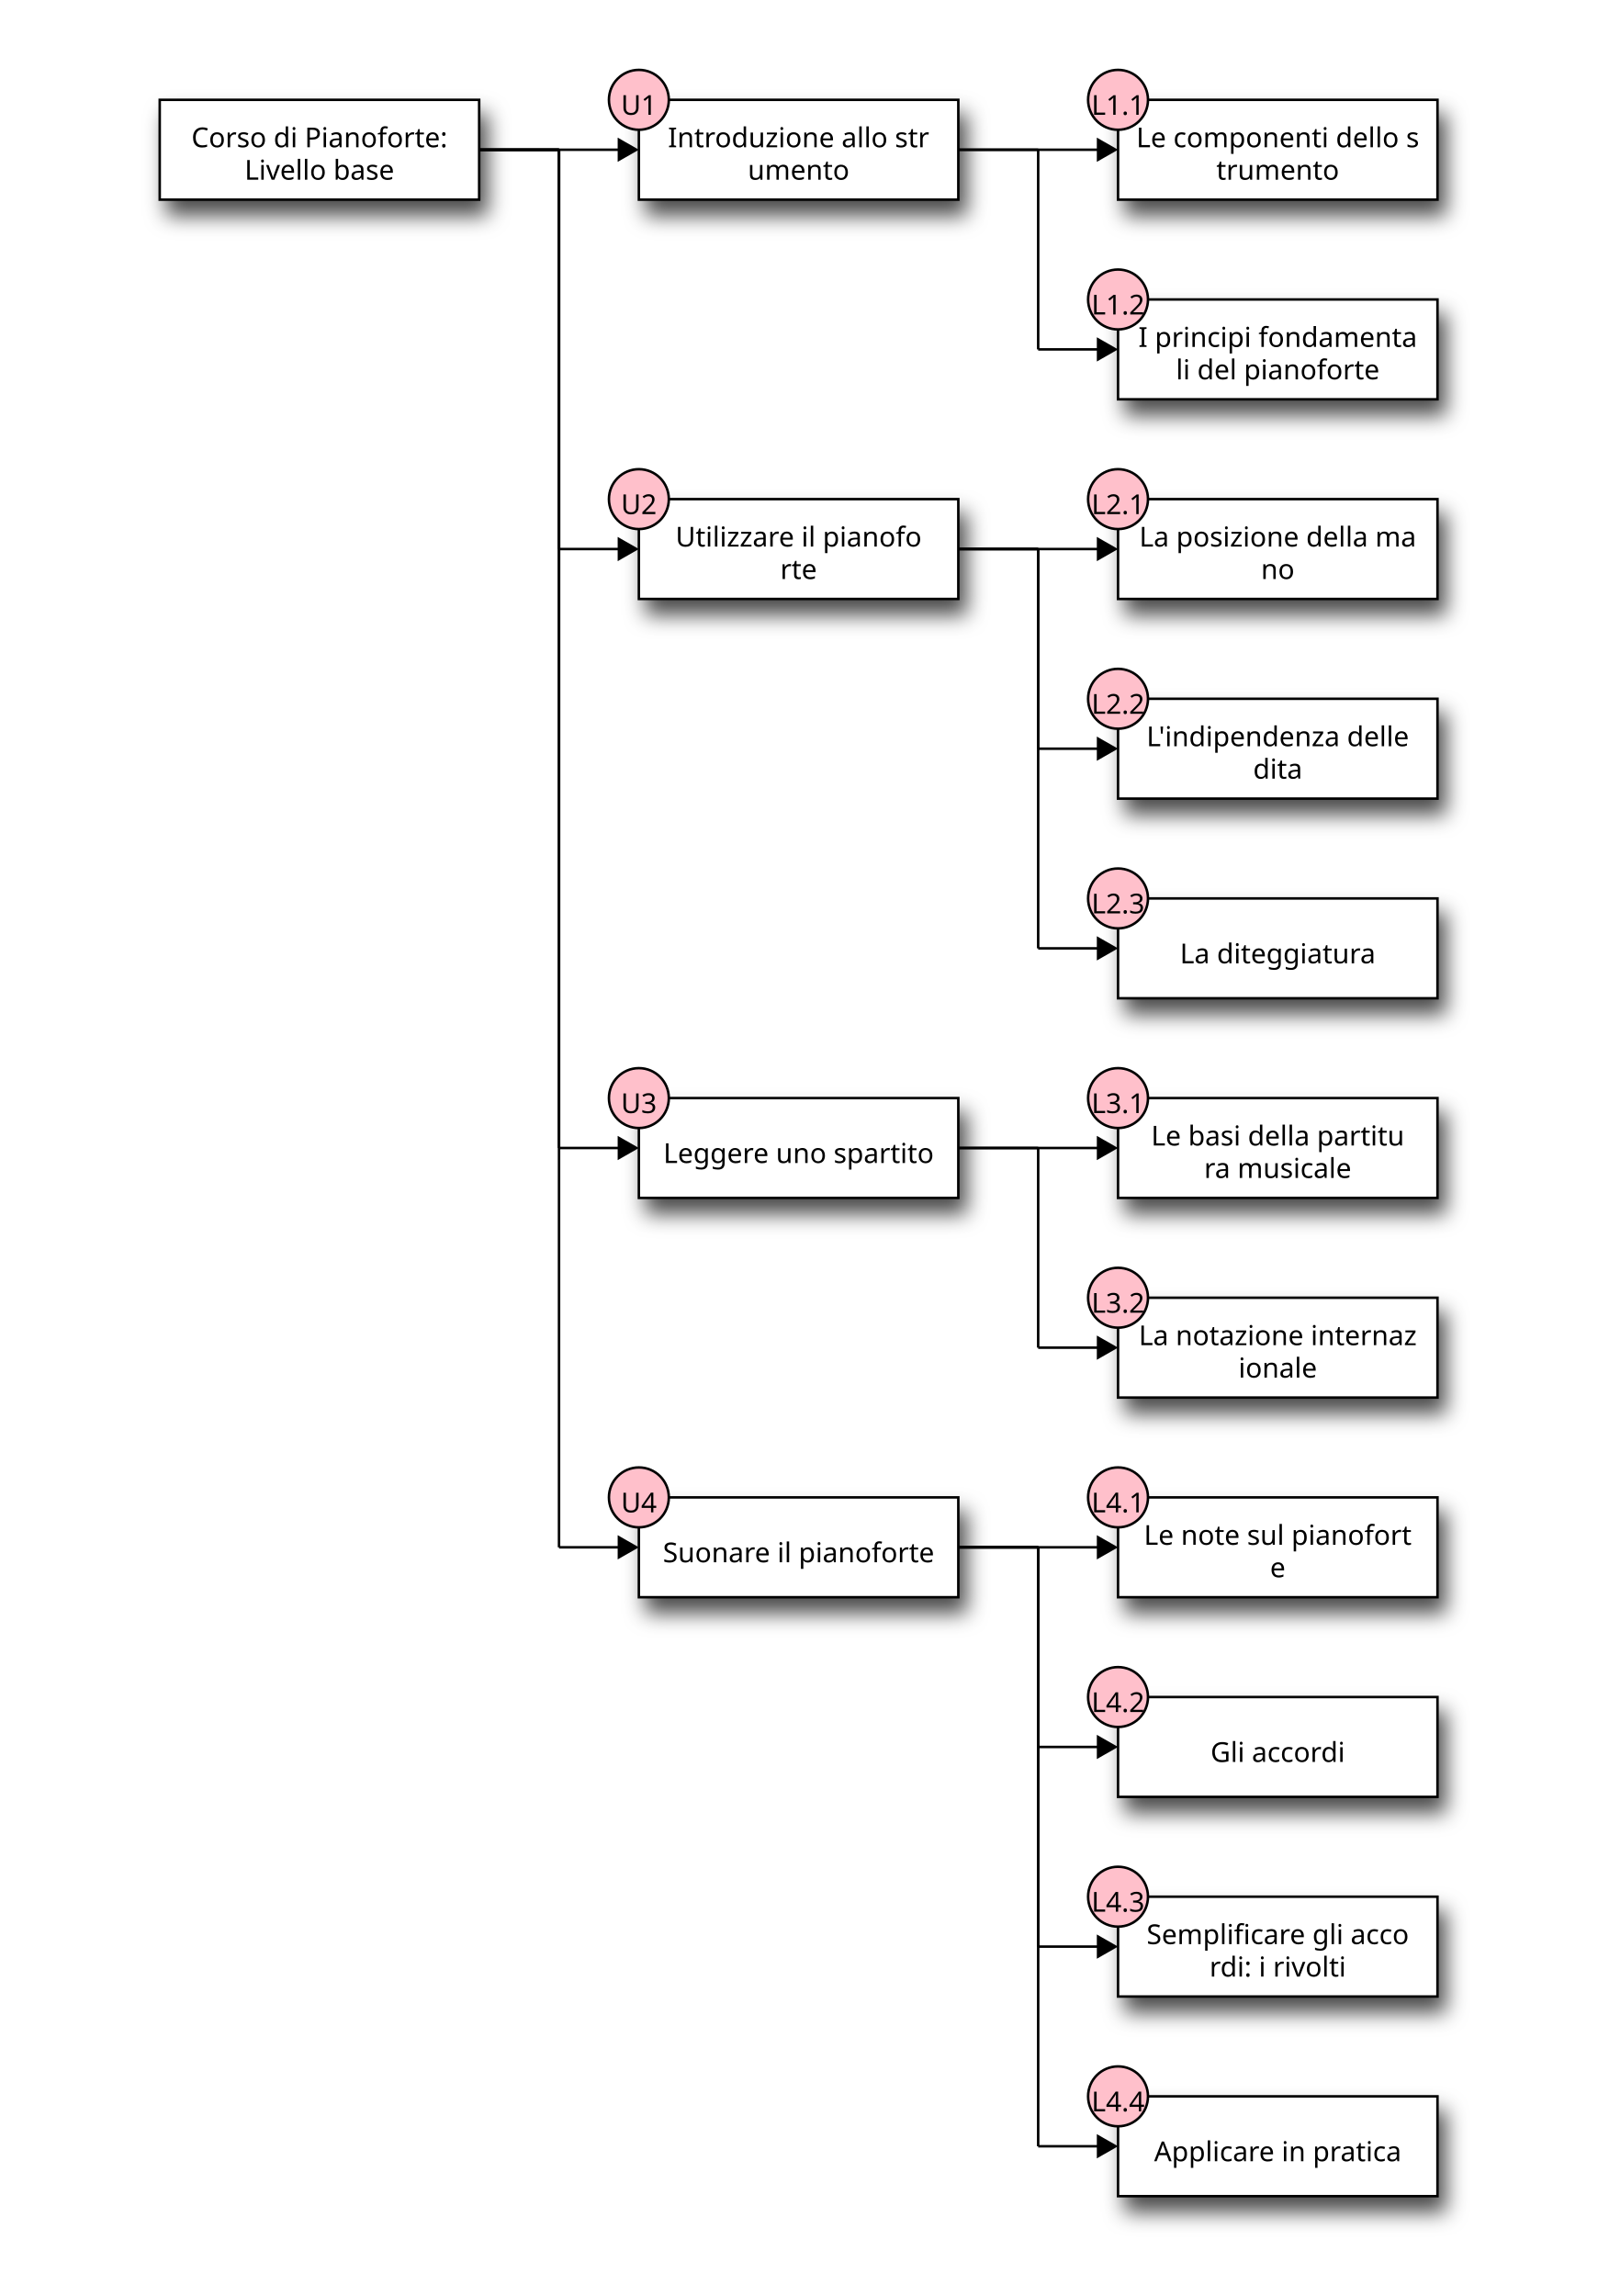
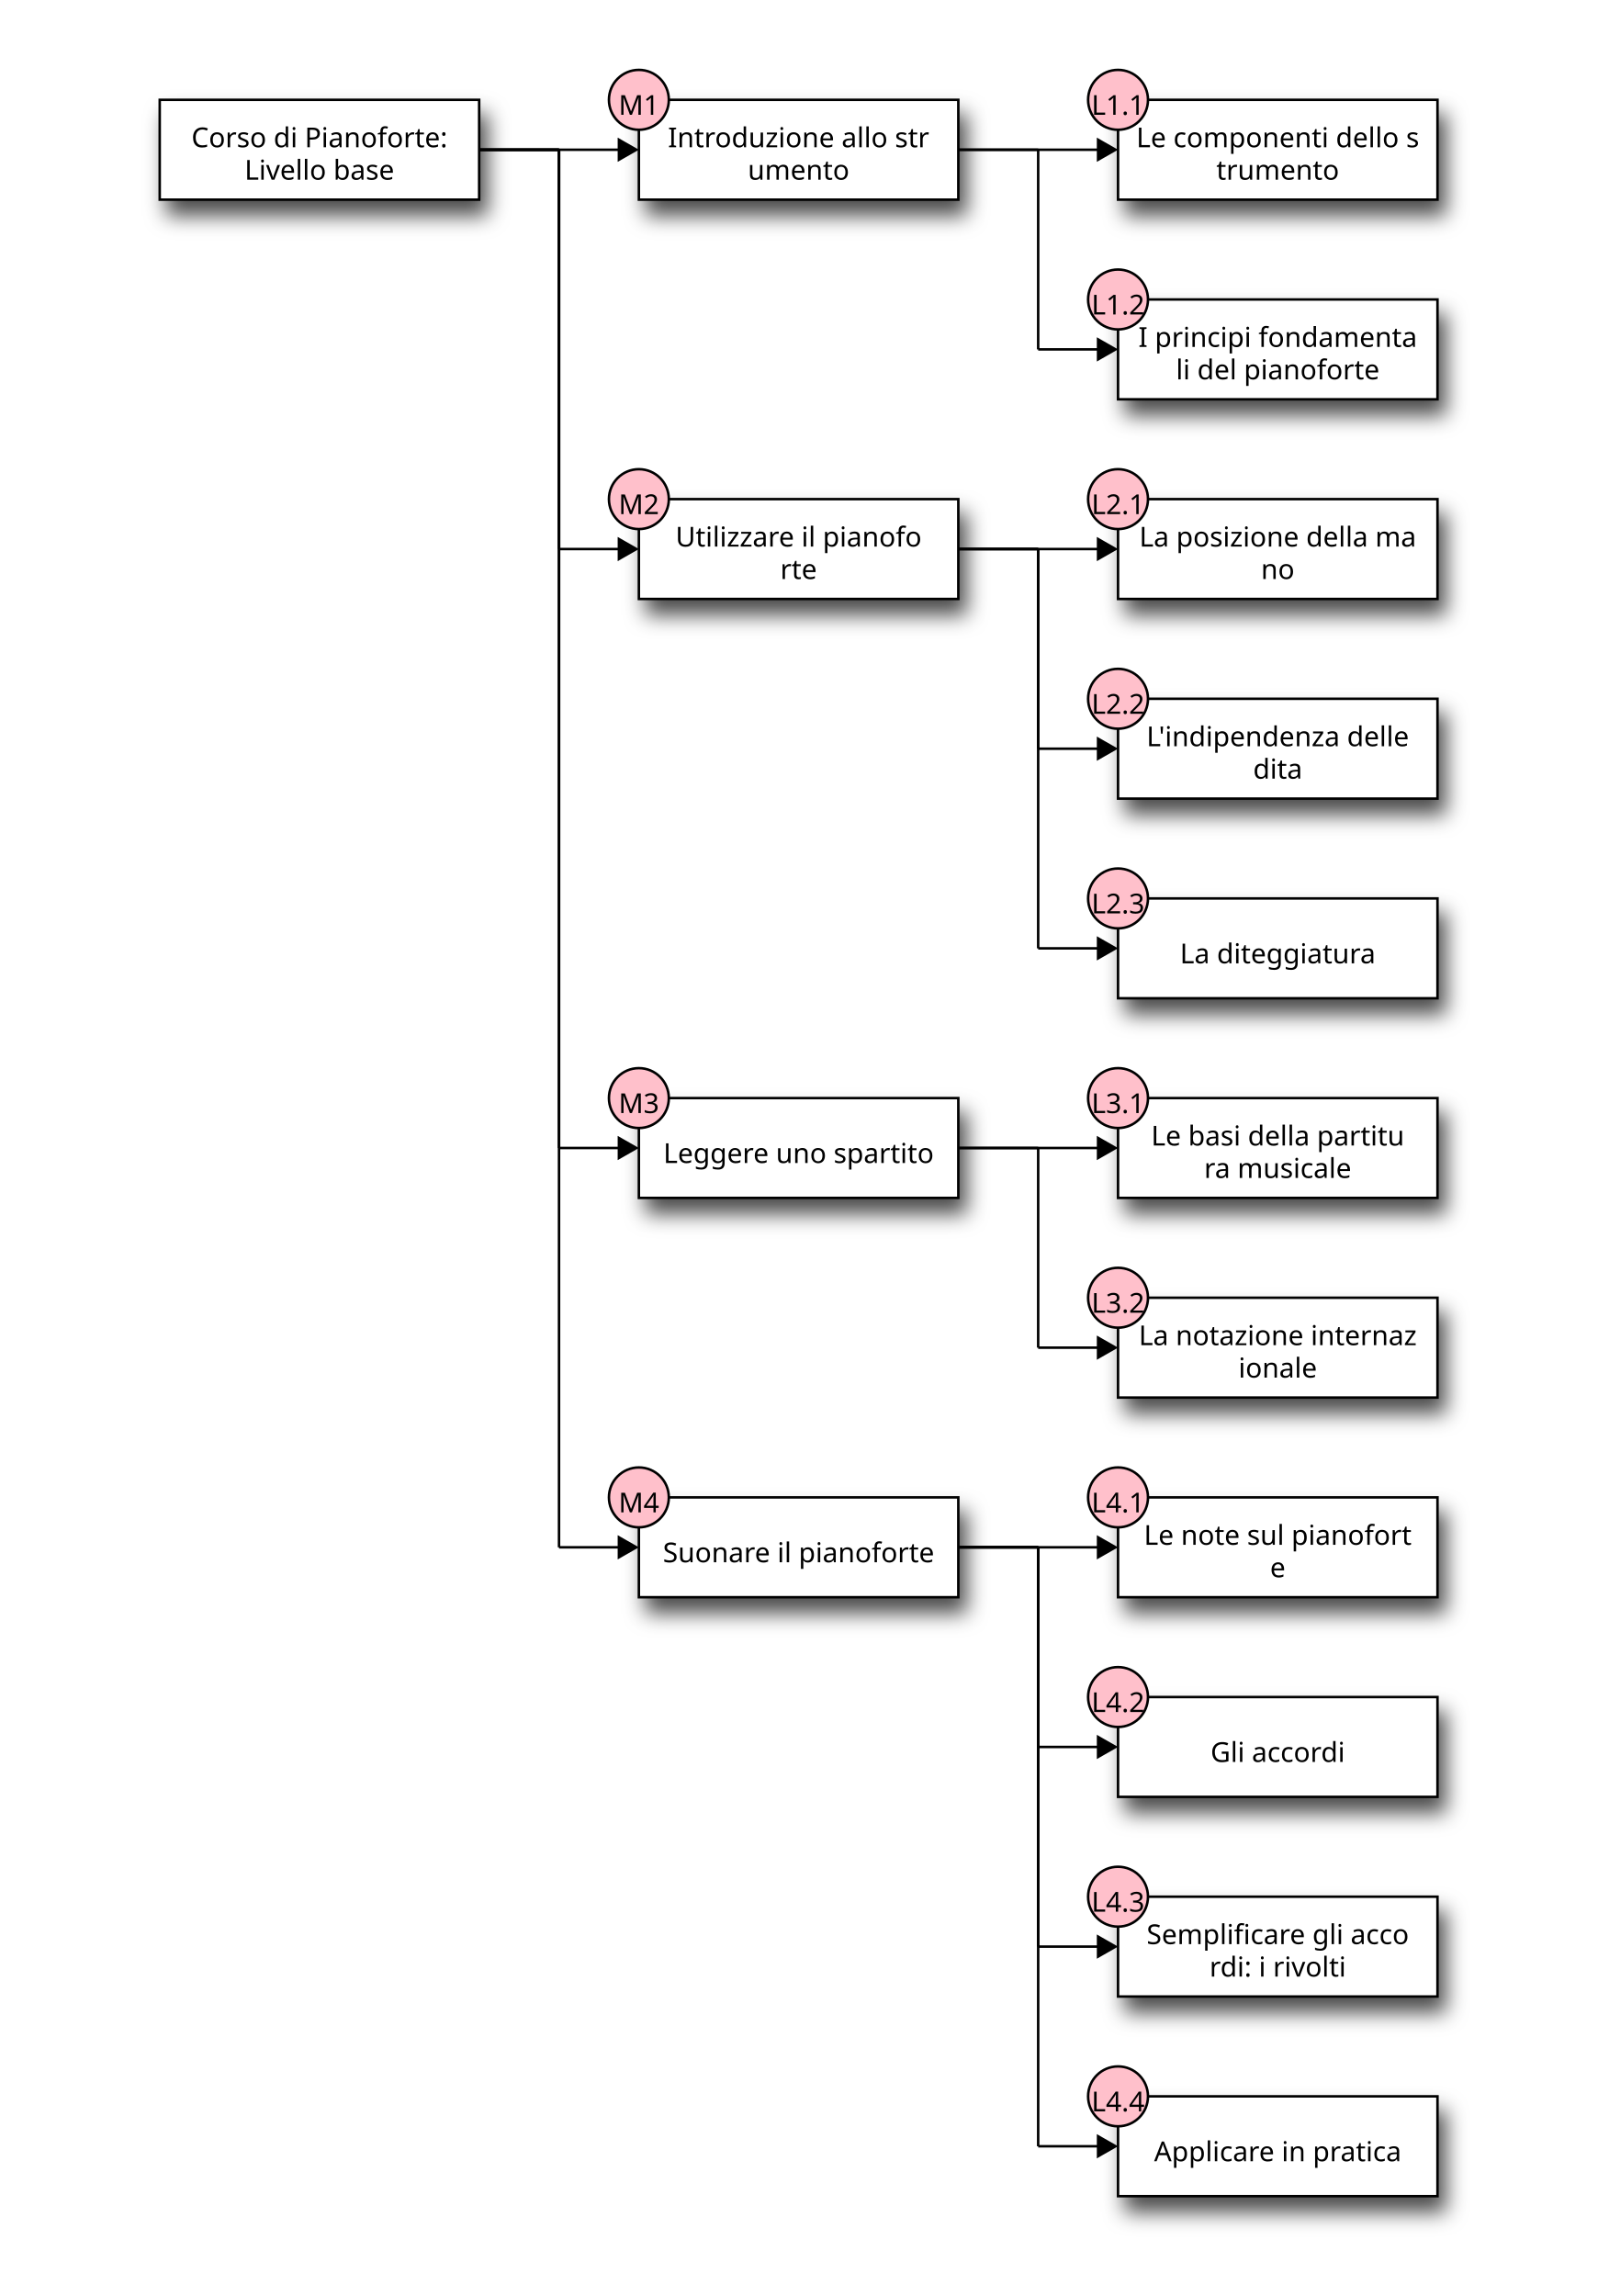
<svg xmlns="http://www.w3.org/2000/svg" viewBox="0 0 640 920">
  <defs id="defs_block">
    <filter height="1.504" id="filter_blur" width="1.157" x="-0.079" y="-0.252">
      <feGaussianBlur id="feGaussianBlur3780" stdDeviation="4.2" />
    </filter>
  </defs>
  <rect fill="rgb(0,0,0)" height="40" stroke="rgb(0,0,0)" style="filter:url(#filter_blur);opacity:0.7;fill-opacity:1" width="128" x="67" y="46" />
  <rect fill="rgb(0,0,0)" height="40" stroke="rgb(0,0,0)" style="filter:url(#filter_blur);opacity:0.7;fill-opacity:1" width="128" x="259" y="46" />
  <rect fill="rgb(0,0,0)" height="40" stroke="rgb(0,0,0)" style="filter:url(#filter_blur);opacity:0.7;fill-opacity:1" width="128" x="259" y="206" />
  <rect fill="rgb(0,0,0)" height="40" stroke="rgb(0,0,0)" style="filter:url(#filter_blur);opacity:0.7;fill-opacity:1" width="128" x="259" y="446" />
  <rect fill="rgb(0,0,0)" height="40" stroke="rgb(0,0,0)" style="filter:url(#filter_blur);opacity:0.7;fill-opacity:1" width="128" x="259" y="606" />
  <rect fill="rgb(0,0,0)" height="40" stroke="rgb(0,0,0)" style="filter:url(#filter_blur);opacity:0.7;fill-opacity:1" width="128" x="451" y="46" />
  <rect fill="rgb(0,0,0)" height="40" stroke="rgb(0,0,0)" style="filter:url(#filter_blur);opacity:0.7;fill-opacity:1" width="128" x="451" y="126" />
  <rect fill="rgb(0,0,0)" height="40" stroke="rgb(0,0,0)" style="filter:url(#filter_blur);opacity:0.7;fill-opacity:1" width="128" x="451" y="206" />
  <rect fill="rgb(0,0,0)" height="40" stroke="rgb(0,0,0)" style="filter:url(#filter_blur);opacity:0.7;fill-opacity:1" width="128" x="451" y="286" />
  <rect fill="rgb(0,0,0)" height="40" stroke="rgb(0,0,0)" style="filter:url(#filter_blur);opacity:0.7;fill-opacity:1" width="128" x="451" y="366" />
  <rect fill="rgb(0,0,0)" height="40" stroke="rgb(0,0,0)" style="filter:url(#filter_blur);opacity:0.7;fill-opacity:1" width="128" x="451" y="446" />
  <rect fill="rgb(0,0,0)" height="40" stroke="rgb(0,0,0)" style="filter:url(#filter_blur);opacity:0.7;fill-opacity:1" width="128" x="451" y="526" />
  <rect fill="rgb(0,0,0)" height="40" stroke="rgb(0,0,0)" style="filter:url(#filter_blur);opacity:0.7;fill-opacity:1" width="128" x="451" y="606" />
  <rect fill="rgb(0,0,0)" height="40" stroke="rgb(0,0,0)" style="filter:url(#filter_blur);opacity:0.7;fill-opacity:1" width="128" x="451" y="686" />
  <rect fill="rgb(0,0,0)" height="40" stroke="rgb(0,0,0)" style="filter:url(#filter_blur);opacity:0.7;fill-opacity:1" width="128" x="451" y="766" />
  <rect fill="rgb(0,0,0)" height="40" stroke="rgb(0,0,0)" style="filter:url(#filter_blur);opacity:0.7;fill-opacity:1" width="128" x="451" y="846" />
  <rect fill="rgb(255,255,255)" height="40" stroke="rgb(0,0,0)" width="128" x="64" y="40" />
  <text fill="rgb(0,0,0)" font-family="sans-serif" font-size="11" font-style="normal" font-weight="normal" text-anchor="middle" textLength="120" x="128.0" y="59">Corso di Pianoforte:</text>
  <text fill="rgb(0,0,0)" font-family="sans-serif" font-size="11" font-style="normal" font-weight="normal" text-anchor="middle" textLength="72" x="128.0" y="72">Livello base</text>
  <rect fill="rgb(255,255,255)" height="40" stroke="rgb(0,0,0)" width="128" x="256" y="40" />
  <text fill="rgb(0,0,0)" font-family="sans-serif" font-size="11" font-style="normal" font-weight="normal" text-anchor="middle" textLength="126" x="320.0" y="59">Introduzione allo str</text>
  <text fill="rgb(0,0,0)" font-family="sans-serif" font-size="11" font-style="normal" font-weight="normal" text-anchor="middle" textLength="36" x="320.0" y="72">umento</text>
  <ellipse cx="256" cy="40" fill="pink" rx="12.0" ry="12.0" stroke="rgb(0,0,0)" />
-   <text fill="rgb(0,0,0)" font-family="sans-serif" font-size="11" font-style="normal" font-weight="normal" text-anchor="middle" textLength="12" x="256.0" y="46">U1</text>
+   <text fill="rgb(0,0,0)" font-family="sans-serif" font-size="11" font-style="normal" font-weight="normal" text-anchor="middle" textLength="12" x="256.0" y="46">M1</text>
  <rect fill="rgb(255,255,255)" height="40" stroke="rgb(0,0,0)" width="128" x="256" y="200" />
  <text fill="rgb(0,0,0)" font-family="sans-serif" font-size="11" font-style="normal" font-weight="normal" text-anchor="middle" textLength="126" x="320.0" y="219">Utilizzare il pianofo</text>
  <text fill="rgb(0,0,0)" font-family="sans-serif" font-size="11" font-style="normal" font-weight="normal" text-anchor="middle" textLength="18" x="320.0" y="232">rte</text>
  <ellipse cx="256" cy="200" fill="pink" rx="12.0" ry="12.0" stroke="rgb(0,0,0)" />
-   <text fill="rgb(0,0,0)" font-family="sans-serif" font-size="11" font-style="normal" font-weight="normal" text-anchor="middle" textLength="12" x="256.0" y="206">U2</text>
+   <text fill="rgb(0,0,0)" font-family="sans-serif" font-size="11" font-style="normal" font-weight="normal" text-anchor="middle" textLength="12" x="256.0" y="206">M2</text>
  <rect fill="rgb(255,255,255)" height="40" stroke="rgb(0,0,0)" width="128" x="256" y="440" />
  <text fill="rgb(0,0,0)" font-family="sans-serif" font-size="11" font-style="normal" font-weight="normal" text-anchor="middle" textLength="120" x="320.0" y="466">Leggere uno spartito</text>
  <ellipse cx="256" cy="440" fill="pink" rx="12.0" ry="12.0" stroke="rgb(0,0,0)" />
-   <text fill="rgb(0,0,0)" font-family="sans-serif" font-size="11" font-style="normal" font-weight="normal" text-anchor="middle" textLength="12" x="256.0" y="446">U3</text>
+   <text fill="rgb(0,0,0)" font-family="sans-serif" font-size="11" font-style="normal" font-weight="normal" text-anchor="middle" textLength="12" x="256.0" y="446">M3</text>
  <rect fill="rgb(255,255,255)" height="40" stroke="rgb(0,0,0)" width="128" x="256" y="600" />
  <text fill="rgb(0,0,0)" font-family="sans-serif" font-size="11" font-style="normal" font-weight="normal" text-anchor="middle" textLength="126" x="320.0" y="626">Suonare il pianoforte</text>
  <ellipse cx="256" cy="600" fill="pink" rx="12.0" ry="12.0" stroke="rgb(0,0,0)" />
-   <text fill="rgb(0,0,0)" font-family="sans-serif" font-size="11" font-style="normal" font-weight="normal" text-anchor="middle" textLength="12" x="256.0" y="606">U4</text>
+   <text fill="rgb(0,0,0)" font-family="sans-serif" font-size="11" font-style="normal" font-weight="normal" text-anchor="middle" textLength="12" x="256.0" y="606">M4</text>
  <rect fill="rgb(255,255,255)" height="40" stroke="rgb(0,0,0)" width="128" x="448" y="40" />
  <text fill="rgb(0,0,0)" font-family="sans-serif" font-size="11" font-style="normal" font-weight="normal" text-anchor="middle" textLength="126" x="512.0" y="59">Le componenti dello s</text>
  <text fill="rgb(0,0,0)" font-family="sans-serif" font-size="11" font-style="normal" font-weight="normal" text-anchor="middle" textLength="48" x="512.0" y="72">trumento</text>
  <ellipse cx="448" cy="40" fill="pink" rx="12.0" ry="12.0" stroke="rgb(0,0,0)" />
  <text fill="rgb(0,0,0)" font-family="sans-serif" font-size="11" font-style="normal" font-weight="normal" text-anchor="middle" textLength="24" x="448.0" y="46">L1.1</text>
  <rect fill="rgb(255,255,255)" height="40" stroke="rgb(0,0,0)" width="128" x="448" y="120" />
  <text fill="rgb(0,0,0)" font-family="sans-serif" font-size="11" font-style="normal" font-weight="normal" text-anchor="middle" textLength="126" x="512.0" y="139">I principi fondamenta</text>
  <text fill="rgb(0,0,0)" font-family="sans-serif" font-size="11" font-style="normal" font-weight="normal" text-anchor="middle" textLength="102" x="512.0" y="152">li del pianoforte</text>
  <ellipse cx="448" cy="120" fill="pink" rx="12.0" ry="12.0" stroke="rgb(0,0,0)" />
  <text fill="rgb(0,0,0)" font-family="sans-serif" font-size="11" font-style="normal" font-weight="normal" text-anchor="middle" textLength="24" x="448.0" y="126">L1.2</text>
  <rect fill="rgb(255,255,255)" height="40" stroke="rgb(0,0,0)" width="128" x="448" y="200" />
  <text fill="rgb(0,0,0)" font-family="sans-serif" font-size="11" font-style="normal" font-weight="normal" text-anchor="middle" textLength="126" x="512.0" y="219">La posizione della ma</text>
  <text fill="rgb(0,0,0)" font-family="sans-serif" font-size="11" font-style="normal" font-weight="normal" text-anchor="middle" textLength="12" x="512.0" y="232">no</text>
  <ellipse cx="448" cy="200" fill="pink" rx="12.0" ry="12.0" stroke="rgb(0,0,0)" />
  <text fill="rgb(0,0,0)" font-family="sans-serif" font-size="11" font-style="normal" font-weight="normal" text-anchor="middle" textLength="24" x="448.0" y="206">L2.1</text>
  <rect fill="rgb(255,255,255)" height="40" stroke="rgb(0,0,0)" width="128" x="448" y="280" />
  <text fill="rgb(0,0,0)" font-family="sans-serif" font-size="11" font-style="normal" font-weight="normal" text-anchor="middle" textLength="126" x="512.0" y="299">L'indipendenza delle </text>
  <text fill="rgb(0,0,0)" font-family="sans-serif" font-size="11" font-style="normal" font-weight="normal" text-anchor="middle" textLength="24" x="512.0" y="312">dita</text>
  <ellipse cx="448" cy="280" fill="pink" rx="12.0" ry="12.0" stroke="rgb(0,0,0)" />
  <text fill="rgb(0,0,0)" font-family="sans-serif" font-size="11" font-style="normal" font-weight="normal" text-anchor="middle" textLength="24" x="448.0" y="286">L2.2</text>
  <rect fill="rgb(255,255,255)" height="40" stroke="rgb(0,0,0)" width="128" x="448" y="360" />
  <text fill="rgb(0,0,0)" font-family="sans-serif" font-size="11" font-style="normal" font-weight="normal" text-anchor="middle" textLength="90" x="512.0" y="386">La diteggiatura</text>
  <ellipse cx="448" cy="360" fill="pink" rx="12.0" ry="12.0" stroke="rgb(0,0,0)" />
  <text fill="rgb(0,0,0)" font-family="sans-serif" font-size="11" font-style="normal" font-weight="normal" text-anchor="middle" textLength="24" x="448.0" y="366">L2.3</text>
  <rect fill="rgb(255,255,255)" height="40" stroke="rgb(0,0,0)" width="128" x="448" y="440" />
  <text fill="rgb(0,0,0)" font-family="sans-serif" font-size="11" font-style="normal" font-weight="normal" text-anchor="middle" textLength="126" x="512.0" y="459">Le basi della partitu</text>
  <text fill="rgb(0,0,0)" font-family="sans-serif" font-size="11" font-style="normal" font-weight="normal" text-anchor="middle" textLength="66" x="512.0" y="472">ra musicale</text>
  <ellipse cx="448" cy="440" fill="pink" rx="12.0" ry="12.0" stroke="rgb(0,0,0)" />
  <text fill="rgb(0,0,0)" font-family="sans-serif" font-size="11" font-style="normal" font-weight="normal" text-anchor="middle" textLength="24" x="448.0" y="446">L3.1</text>
  <rect fill="rgb(255,255,255)" height="40" stroke="rgb(0,0,0)" width="128" x="448" y="520" />
  <text fill="rgb(0,0,0)" font-family="sans-serif" font-size="11" font-style="normal" font-weight="normal" text-anchor="middle" textLength="126" x="512.0" y="539">La notazione internaz</text>
  <text fill="rgb(0,0,0)" font-family="sans-serif" font-size="11" font-style="normal" font-weight="normal" text-anchor="middle" textLength="36" x="512.0" y="552">ionale</text>
  <ellipse cx="448" cy="520" fill="pink" rx="12.0" ry="12.0" stroke="rgb(0,0,0)" />
  <text fill="rgb(0,0,0)" font-family="sans-serif" font-size="11" font-style="normal" font-weight="normal" text-anchor="middle" textLength="24" x="448.0" y="526">L3.2</text>
  <rect fill="rgb(255,255,255)" height="40" stroke="rgb(0,0,0)" width="128" x="448" y="600" />
  <text fill="rgb(0,0,0)" font-family="sans-serif" font-size="11" font-style="normal" font-weight="normal" text-anchor="middle" textLength="126" x="512.0" y="619">Le note sul pianofort</text>
  <text fill="rgb(0,0,0)" font-family="sans-serif" font-size="11" font-style="normal" font-weight="normal" text-anchor="middle" textLength="6" x="512.0" y="632">e</text>
  <ellipse cx="448" cy="600" fill="pink" rx="12.0" ry="12.0" stroke="rgb(0,0,0)" />
  <text fill="rgb(0,0,0)" font-family="sans-serif" font-size="11" font-style="normal" font-weight="normal" text-anchor="middle" textLength="24" x="448.0" y="606">L4.1</text>
  <rect fill="rgb(255,255,255)" height="40" stroke="rgb(0,0,0)" width="128" x="448" y="680" />
  <text fill="rgb(0,0,0)" font-family="sans-serif" font-size="11" font-style="normal" font-weight="normal" text-anchor="middle" textLength="66" x="512.0" y="706">Gli accordi</text>
  <ellipse cx="448" cy="680" fill="pink" rx="12.0" ry="12.0" stroke="rgb(0,0,0)" />
  <text fill="rgb(0,0,0)" font-family="sans-serif" font-size="11" font-style="normal" font-weight="normal" text-anchor="middle" textLength="24" x="448.0" y="686">L4.2</text>
  <rect fill="rgb(255,255,255)" height="40" stroke="rgb(0,0,0)" width="128" x="448" y="760" />
  <text fill="rgb(0,0,0)" font-family="sans-serif" font-size="11" font-style="normal" font-weight="normal" text-anchor="middle" textLength="126" x="512.0" y="779">Semplificare gli acco</text>
  <text fill="rgb(0,0,0)" font-family="sans-serif" font-size="11" font-style="normal" font-weight="normal" text-anchor="middle" textLength="84" x="512.0" y="792">rdi: i rivolti</text>
  <ellipse cx="448" cy="760" fill="pink" rx="12.0" ry="12.0" stroke="rgb(0,0,0)" />
  <text fill="rgb(0,0,0)" font-family="sans-serif" font-size="11" font-style="normal" font-weight="normal" text-anchor="middle" textLength="24" x="448.0" y="766">L4.3</text>
  <rect fill="rgb(255,255,255)" height="40" stroke="rgb(0,0,0)" width="128" x="448" y="840" />
  <text fill="rgb(0,0,0)" font-family="sans-serif" font-size="11" font-style="normal" font-weight="normal" text-anchor="middle" textLength="120" x="512.0" y="866">Applicare in pratica</text>
  <ellipse cx="448" cy="840" fill="pink" rx="12.0" ry="12.0" stroke="rgb(0,0,0)" />
  <text fill="rgb(0,0,0)" font-family="sans-serif" font-size="11" font-style="normal" font-weight="normal" text-anchor="middle" textLength="24" x="448.0" y="846">L4.4</text>
  <path d="M 192 60 L 248 60" fill="none" stroke="rgb(0,0,0)" />
  <polygon fill="rgb(0,0,0)" points="255,60 248,56 248,64 255,60" stroke="rgb(0,0,0)" />
  <path d="M 192 60 L 224 60" fill="none" stroke="rgb(0,0,0)" />
  <path d="M 224 60 L 224 220" fill="none" stroke="rgb(0,0,0)" />
  <path d="M 224 220 L 248 220" fill="none" stroke="rgb(0,0,0)" />
  <polygon fill="rgb(0,0,0)" points="255,220 248,216 248,224 255,220" stroke="rgb(0,0,0)" />
  <path d="M 192 60 L 224 60" fill="none" stroke="rgb(0,0,0)" />
  <path d="M 224 60 L 224 460" fill="none" stroke="rgb(0,0,0)" />
  <path d="M 224 460 L 248 460" fill="none" stroke="rgb(0,0,0)" />
  <polygon fill="rgb(0,0,0)" points="255,460 248,456 248,464 255,460" stroke="rgb(0,0,0)" />
  <path d="M 192 60 L 224 60" fill="none" stroke="rgb(0,0,0)" />
  <path d="M 224 60 L 224 620" fill="none" stroke="rgb(0,0,0)" />
  <path d="M 224 620 L 248 620" fill="none" stroke="rgb(0,0,0)" />
  <polygon fill="rgb(0,0,0)" points="255,620 248,616 248,624 255,620" stroke="rgb(0,0,0)" />
  <path d="M 384 60 L 440 60" fill="none" stroke="rgb(0,0,0)" />
  <polygon fill="rgb(0,0,0)" points="447,60 440,56 440,64 447,60" stroke="rgb(0,0,0)" />
  <path d="M 384 60 L 416 60" fill="none" stroke="rgb(0,0,0)" />
  <path d="M 416 60 L 416 140" fill="none" stroke="rgb(0,0,0)" />
  <path d="M 416 140 L 440 140" fill="none" stroke="rgb(0,0,0)" />
  <polygon fill="rgb(0,0,0)" points="447,140 440,136 440,144 447,140" stroke="rgb(0,0,0)" />
  <path d="M 384 220 L 440 220" fill="none" stroke="rgb(0,0,0)" />
  <polygon fill="rgb(0,0,0)" points="447,220 440,216 440,224 447,220" stroke="rgb(0,0,0)" />
  <path d="M 384 220 L 416 220" fill="none" stroke="rgb(0,0,0)" />
  <path d="M 416 220 L 416 300" fill="none" stroke="rgb(0,0,0)" />
  <path d="M 416 300 L 440 300" fill="none" stroke="rgb(0,0,0)" />
  <polygon fill="rgb(0,0,0)" points="447,300 440,296 440,304 447,300" stroke="rgb(0,0,0)" />
  <path d="M 384 220 L 416 220" fill="none" stroke="rgb(0,0,0)" />
  <path d="M 416 220 L 416 380" fill="none" stroke="rgb(0,0,0)" />
  <path d="M 416 380 L 440 380" fill="none" stroke="rgb(0,0,0)" />
  <polygon fill="rgb(0,0,0)" points="447,380 440,376 440,384 447,380" stroke="rgb(0,0,0)" />
  <path d="M 384 460 L 440 460" fill="none" stroke="rgb(0,0,0)" />
  <polygon fill="rgb(0,0,0)" points="447,460 440,456 440,464 447,460" stroke="rgb(0,0,0)" />
  <path d="M 384 460 L 416 460" fill="none" stroke="rgb(0,0,0)" />
  <path d="M 416 460 L 416 540" fill="none" stroke="rgb(0,0,0)" />
  <path d="M 416 540 L 440 540" fill="none" stroke="rgb(0,0,0)" />
  <polygon fill="rgb(0,0,0)" points="447,540 440,536 440,544 447,540" stroke="rgb(0,0,0)" />
  <path d="M 384 620 L 440 620" fill="none" stroke="rgb(0,0,0)" />
  <polygon fill="rgb(0,0,0)" points="447,620 440,616 440,624 447,620" stroke="rgb(0,0,0)" />
  <path d="M 384 620 L 416 620" fill="none" stroke="rgb(0,0,0)" />
  <path d="M 416 620 L 416 700" fill="none" stroke="rgb(0,0,0)" />
  <path d="M 416 700 L 440 700" fill="none" stroke="rgb(0,0,0)" />
  <polygon fill="rgb(0,0,0)" points="447,700 440,696 440,704 447,700" stroke="rgb(0,0,0)" />
  <path d="M 384 620 L 416 620" fill="none" stroke="rgb(0,0,0)" />
  <path d="M 416 620 L 416 780" fill="none" stroke="rgb(0,0,0)" />
  <path d="M 416 780 L 440 780" fill="none" stroke="rgb(0,0,0)" />
  <polygon fill="rgb(0,0,0)" points="447,780 440,776 440,784 447,780" stroke="rgb(0,0,0)" />
  <path d="M 384 620 L 416 620" fill="none" stroke="rgb(0,0,0)" />
  <path d="M 416 620 L 416 860" fill="none" stroke="rgb(0,0,0)" />
  <path d="M 416 860 L 440 860" fill="none" stroke="rgb(0,0,0)" />
  <polygon fill="rgb(0,0,0)" points="447,860 440,856 440,864 447,860" stroke="rgb(0,0,0)" />
</svg>
